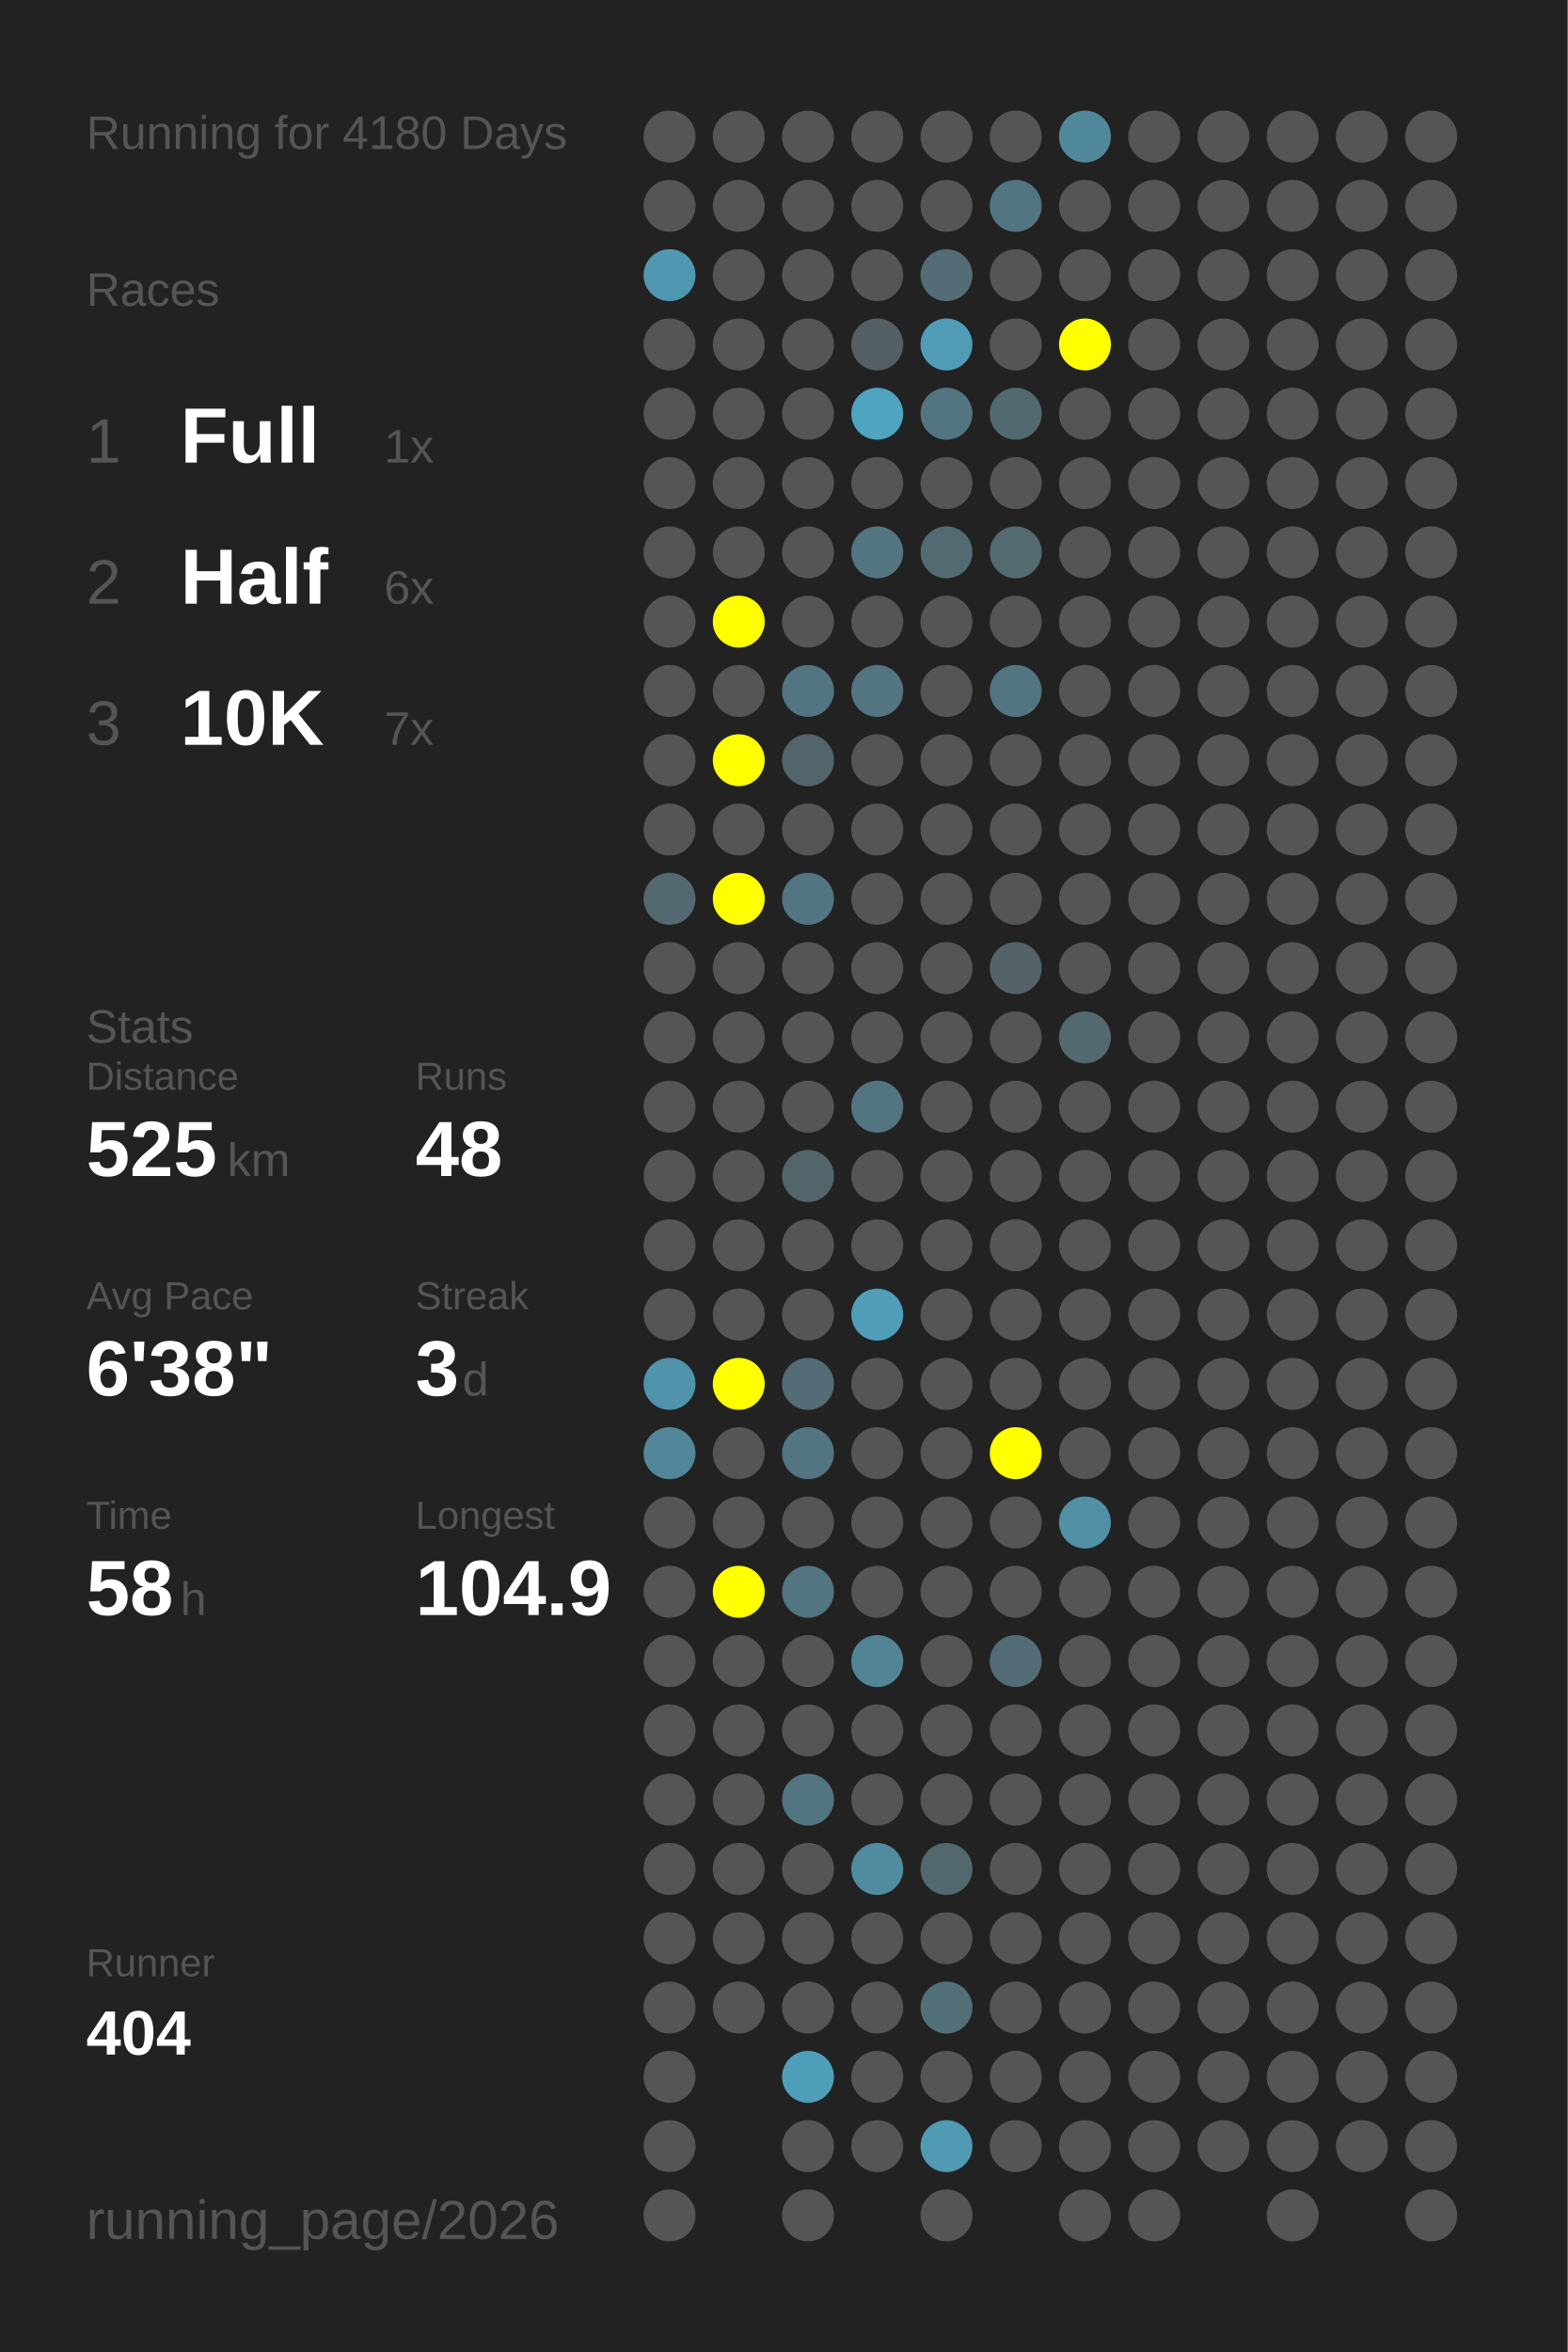
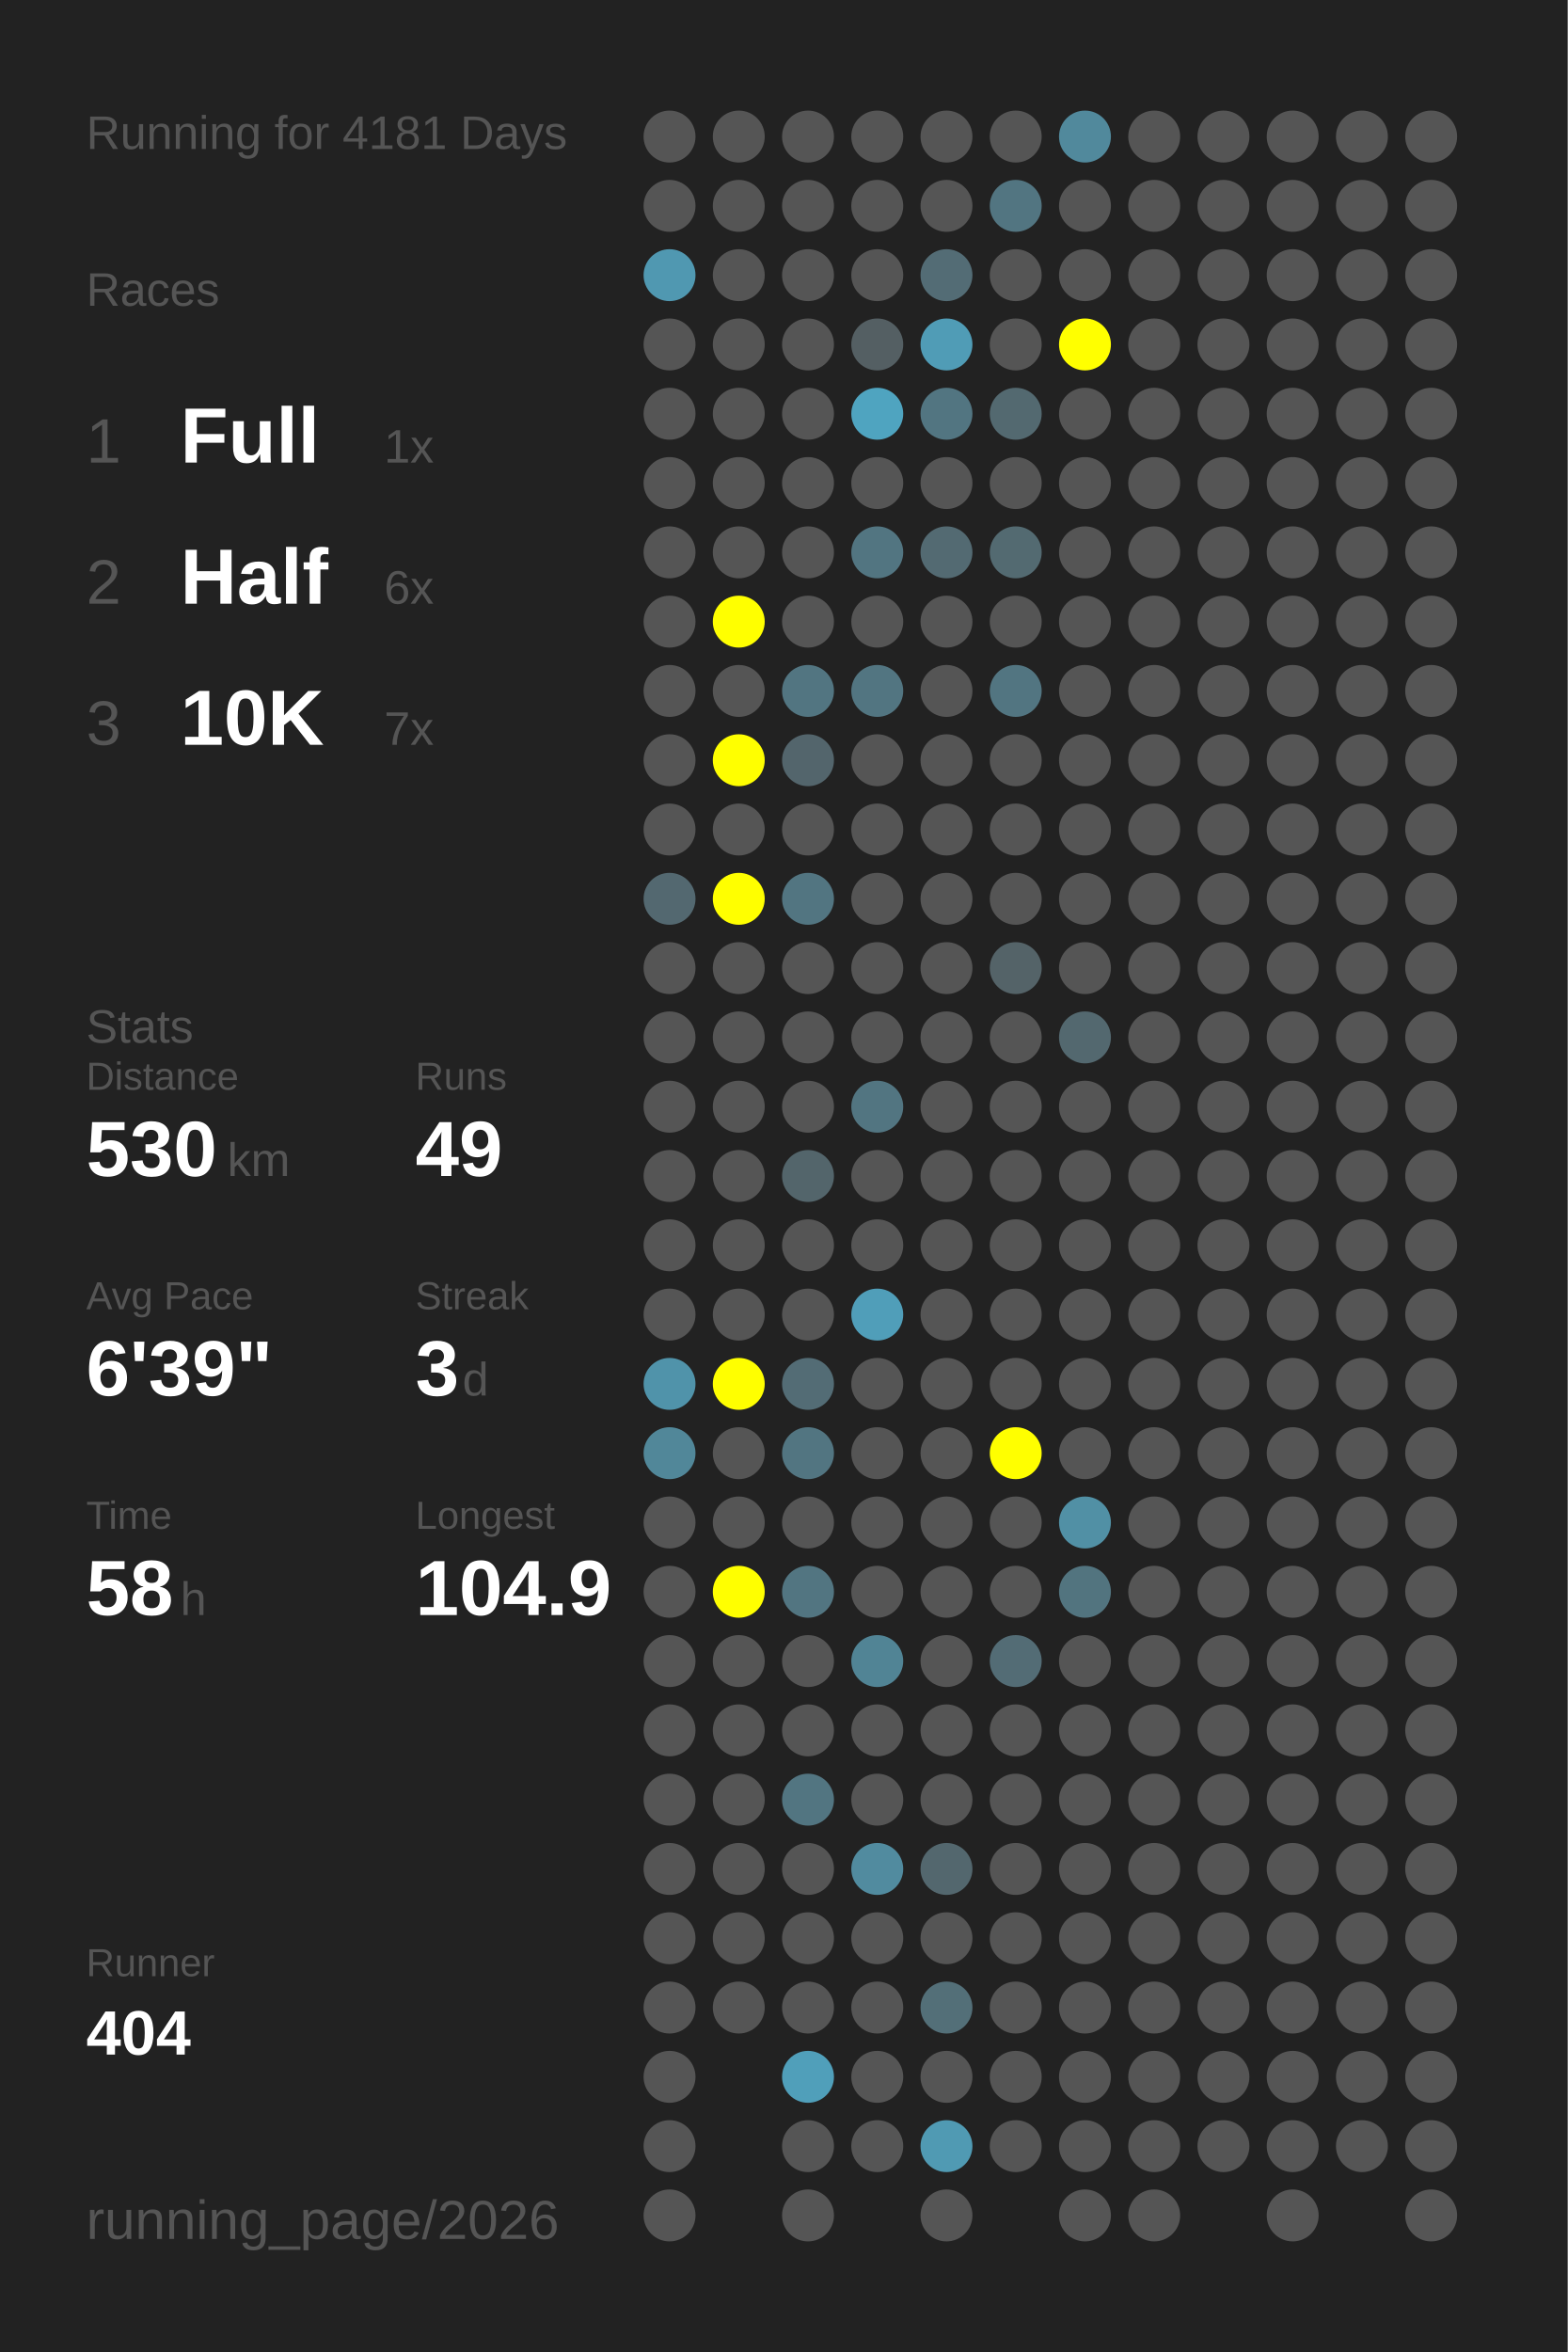
<svg xmlns="http://www.w3.org/2000/svg" baseProfile="full" height="300mm" version="1.1" viewBox="0,0,200,300" width="200mm">
  <defs />
  <rect fill="#222222" height="300" width="200" x="0" y="0" />
-   <text fill="#555555" style="font-size:6px; font-family:Arial;" x="11" y="19">Running for 4180 Days</text>
+   <text fill="#555555" style="font-size:6px; font-family:Arial;" x="11" y="19">Running for 4181 Days</text>
  <text fill="#555555" style="font-size:6px; font-family:Arial;" x="11" y="39">Races</text>
  <text fill="#555555" style="font-size:8px; font-family:Arial;" x="11" y="59">1</text>
  <text fill="#FFFFFF" style="font-size:10px; font-family:Arial; font-weight:bold;" x="23" y="59">Full</text>
  <text fill="#555555" style="font-size:6px; font-family:Arial;" x="49" y="59">1x</text>
  <text fill="#555555" style="font-size:8px; font-family:Arial;" x="11" y="77">2</text>
  <text fill="#FFFFFF" style="font-size:10px; font-family:Arial; font-weight:bold;" x="23" y="77">Half</text>
  <text fill="#555555" style="font-size:6px; font-family:Arial;" x="49" y="77">6x</text>
  <text fill="#555555" style="font-size:8px; font-family:Arial;" x="11" y="95">3</text>
  <text fill="#FFFFFF" style="font-size:10px; font-family:Arial; font-weight:bold;" x="23" y="95">10K</text>
  <text fill="#555555" style="font-size:6px; font-family:Arial;" x="49" y="95">7x</text>
  <text fill="#555555" style="font-size:6px; font-family:Arial;" x="11" y="133">Stats</text>
  <text fill="#555555" style="font-size:5px; font-family:Arial;" x="11" y="139">Distance</text>
-   <text fill="#FFFFFF" style="font-size:10px; font-family:Arial; font-weight:bold;" x="11" y="150">525</text>
+   <text fill="#FFFFFF" style="font-size:10px; font-family:Arial; font-weight:bold;" x="11" y="150">530</text>
  <text fill="#555555" style="font-size:6px; font-family:Arial;" x="29" y="150">km</text>
  <text fill="#555555" style="font-size:5px; font-family:Arial;" x="53" y="139">Runs</text>
-   <text fill="#FFFFFF" style="font-size:10px; font-family:Arial; font-weight:bold;" x="53" y="150">48</text>
+   <text fill="#FFFFFF" style="font-size:10px; font-family:Arial; font-weight:bold;" x="53" y="150">49</text>
  <text fill="#555555" style="font-size:5px; font-family:Arial;" x="11" y="167">Avg Pace</text>
-   <text fill="#FFFFFF" style="font-size:10px; font-family:Arial; font-weight:bold;" x="11" y="178">6'38"</text>
+   <text fill="#FFFFFF" style="font-size:10px; font-family:Arial; font-weight:bold;" x="11" y="178">6'39"</text>
  <text fill="#555555" style="font-size:5px; font-family:Arial;" x="53" y="167">Streak</text>
  <text fill="#FFFFFF" style="font-size:10px; font-family:Arial; font-weight:bold;" x="53" y="178">3</text>
  <text fill="#555555" style="font-size:6px; font-family:Arial;" x="59" y="178">d</text>
  <text fill="#555555" style="font-size:5px; font-family:Arial;" x="11" y="195">Time</text>
  <text fill="#FFFFFF" style="font-size:10px; font-family:Arial; font-weight:bold;" x="11" y="206">58</text>
  <text fill="#555555" style="font-size:6px; font-family:Arial;" x="23" y="206">h</text>
  <text fill="#555555" style="font-size:5px; font-family:Arial;" x="53" y="195">Longest</text>
  <text fill="#FFFFFF" style="font-size:10px; font-family:Arial; font-weight:bold;" x="53" y="206">104.9</text>
  <text fill="#555555" style="font-size:5px; font-family:Arial;" x="11" y="252.065">Runner</text>
  <text fill="#FFFFFF" style="font-size:8px; font-family:Arial; font-weight:bold;" x="11" y="262.065">404</text>
  <text fill="#555555" style="font-size:7px; font-family:Arial;" x="11" y="285.581">running_page/2026</text>
  <circle cx="85.417" cy="17.419" fill="#555555" r="3.312" />
  <circle cx="85.417" cy="26.258" fill="#555555" r="3.312" />
  <circle cx="85.417" cy="35.097" fill="#5098b1" r="3.312" />
  <circle cx="85.417" cy="43.935" fill="#555555" r="3.312" />
  <circle cx="85.417" cy="52.774" fill="#555555" r="3.312" />
  <circle cx="85.417" cy="61.613" fill="#555555" r="3.312" />
  <circle cx="85.417" cy="70.452" fill="#555555" r="3.312" />
  <circle cx="85.417" cy="79.29" fill="#555555" r="3.312" />
  <circle cx="85.417" cy="88.129" fill="#555555" r="3.312" />
  <circle cx="85.417" cy="96.968" fill="#555555" r="3.312" />
  <circle cx="85.417" cy="105.806" fill="#555555" r="3.312" />
  <circle cx="85.417" cy="114.645" fill="#536870" r="3.312" />
  <circle cx="85.417" cy="123.484" fill="#555555" r="3.312" />
  <circle cx="85.417" cy="132.323" fill="#555555" r="3.312" />
  <circle cx="85.417" cy="141.161" fill="#555555" r="3.312" />
  <circle cx="85.417" cy="150" fill="#555555" r="3.312" />
  <circle cx="85.417" cy="158.839" fill="#555555" r="3.312" />
  <circle cx="85.417" cy="167.677" fill="#555555" r="3.312" />
  <circle cx="85.417" cy="176.516" fill="#5093aa" r="3.312" />
  <circle cx="85.417" cy="185.355" fill="#518799" r="3.312" />
  <circle cx="85.417" cy="194.194" fill="#555555" r="3.312" />
  <circle cx="85.417" cy="203.032" fill="#555555" r="3.312" />
  <circle cx="85.417" cy="211.871" fill="#555555" r="3.312" />
  <circle cx="85.417" cy="220.71" fill="#555555" r="3.312" />
  <circle cx="85.417" cy="229.548" fill="#555555" r="3.312" />
  <circle cx="85.417" cy="238.387" fill="#555555" r="3.312" />
  <circle cx="85.417" cy="247.226" fill="#555555" r="3.312" />
  <circle cx="85.417" cy="256.065" fill="#555555" r="3.312" />
  <circle cx="85.417" cy="264.903" fill="#555555" r="3.312" />
  <circle cx="85.417" cy="273.742" fill="#555555" r="3.312" />
  <circle cx="85.417" cy="282.581" fill="#555555" r="3.312" />
  <circle cx="94.25" cy="17.419" fill="#555555" r="3.312" />
  <circle cx="94.25" cy="26.258" fill="#555555" r="3.312" />
  <circle cx="94.25" cy="35.097" fill="#555555" r="3.312" />
  <circle cx="94.25" cy="43.935" fill="#555555" r="3.312" />
  <circle cx="94.25" cy="52.774" fill="#555555" r="3.312" />
  <circle cx="94.25" cy="61.613" fill="#555555" r="3.312" />
  <circle cx="94.25" cy="70.452" fill="#555555" r="3.312" />
  <circle cx="94.25" cy="79.29" fill="#FFFF00" r="3.312" />
  <circle cx="94.25" cy="88.129" fill="#555555" r="3.312" />
  <circle cx="94.25" cy="96.968" fill="#FFFF00" r="3.312" />
  <circle cx="94.25" cy="105.806" fill="#555555" r="3.312" />
  <circle cx="94.25" cy="114.645" fill="#FFFF00" r="3.312" />
  <circle cx="94.25" cy="123.484" fill="#555555" r="3.312" />
  <circle cx="94.25" cy="132.323" fill="#555555" r="3.312" />
  <circle cx="94.25" cy="141.161" fill="#555555" r="3.312" />
  <circle cx="94.25" cy="150" fill="#555555" r="3.312" />
  <circle cx="94.25" cy="158.839" fill="#555555" r="3.312" />
  <circle cx="94.25" cy="167.677" fill="#555555" r="3.312" />
  <circle cx="94.25" cy="176.516" fill="#FFFF00" r="3.312" />
  <circle cx="94.25" cy="185.355" fill="#555555" r="3.312" />
  <circle cx="94.25" cy="194.194" fill="#555555" r="3.312" />
  <circle cx="94.25" cy="203.032" fill="#FFFF00" r="3.312" />
  <circle cx="94.25" cy="211.871" fill="#555555" r="3.312" />
  <circle cx="94.25" cy="220.71" fill="#555555" r="3.312" />
  <circle cx="94.25" cy="229.548" fill="#555555" r="3.312" />
  <circle cx="94.25" cy="238.387" fill="#555555" r="3.312" />
  <circle cx="94.25" cy="247.226" fill="#555555" r="3.312" />
  <circle cx="94.25" cy="256.065" fill="#555555" r="3.312" />
  <circle cx="103.083" cy="17.419" fill="#555555" r="3.312" />
  <circle cx="103.083" cy="26.258" fill="#555555" r="3.312" />
  <circle cx="103.083" cy="35.097" fill="#555555" r="3.312" />
  <circle cx="103.083" cy="43.935" fill="#555555" r="3.312" />
  <circle cx="103.083" cy="52.774" fill="#555555" r="3.312" />
  <circle cx="103.083" cy="61.613" fill="#555555" r="3.312" />
  <circle cx="103.083" cy="70.452" fill="#555555" r="3.312" />
  <circle cx="103.083" cy="79.29" fill="#555555" r="3.312" />
  <circle cx="103.083" cy="88.129" fill="#527581" r="3.312" />
  <circle cx="103.083" cy="96.968" fill="#53656c" r="3.312" />
  <circle cx="103.083" cy="105.806" fill="#555555" r="3.312" />
  <circle cx="103.083" cy="114.645" fill="#527581" r="3.312" />
  <circle cx="103.083" cy="123.484" fill="#555555" r="3.312" />
  <circle cx="103.083" cy="132.323" fill="#555555" r="3.312" />
  <circle cx="103.083" cy="141.161" fill="#555555" r="3.312" />
  <circle cx="103.083" cy="150" fill="#53656b" r="3.312" />
  <circle cx="103.083" cy="158.839" fill="#555555" r="3.312" />
  <circle cx="103.083" cy="167.677" fill="#555555" r="3.312" />
  <circle cx="103.083" cy="176.516" fill="#536c75" r="3.312" />
  <circle cx="103.083" cy="185.355" fill="#527581" r="3.312" />
  <circle cx="103.083" cy="194.194" fill="#555555" r="3.312" />
  <circle cx="103.083" cy="203.032" fill="#527581" r="3.312" />
  <circle cx="103.083" cy="211.871" fill="#555555" r="3.312" />
  <circle cx="103.083" cy="220.71" fill="#555555" r="3.312" />
  <circle cx="103.083" cy="229.548" fill="#527581" r="3.312" />
  <circle cx="103.083" cy="238.387" fill="#555555" r="3.312" />
  <circle cx="103.083" cy="247.226" fill="#555555" r="3.312" />
  <circle cx="103.083" cy="256.065" fill="#555555" r="3.312" />
  <circle cx="103.083" cy="264.903" fill="#509fba" r="3.312" />
  <circle cx="103.083" cy="273.742" fill="#555555" r="3.312" />
  <circle cx="103.083" cy="282.581" fill="#555555" r="3.312" />
  <circle cx="111.917" cy="17.419" fill="#555555" r="3.312" />
  <circle cx="111.917" cy="26.258" fill="#555555" r="3.312" />
  <circle cx="111.917" cy="35.097" fill="#555555" r="3.312" />
  <circle cx="111.917" cy="43.935" fill="#545f63" r="3.312" />
  <circle cx="111.917" cy="52.774" fill="#4fa4c0" r="3.312" />
  <circle cx="111.917" cy="61.613" fill="#555555" r="3.312" />
  <circle cx="111.917" cy="70.452" fill="#527581" r="3.312" />
  <circle cx="111.917" cy="79.29" fill="#555555" r="3.312" />
  <circle cx="111.917" cy="88.129" fill="#527581" r="3.312" />
  <circle cx="111.917" cy="96.968" fill="#555555" r="3.312" />
  <circle cx="111.917" cy="105.806" fill="#555555" r="3.312" />
  <circle cx="111.917" cy="114.645" fill="#555555" r="3.312" />
  <circle cx="111.917" cy="123.484" fill="#555555" r="3.312" />
  <circle cx="111.917" cy="132.323" fill="#555555" r="3.312" />
  <circle cx="111.917" cy="141.161" fill="#527581" r="3.312" />
  <circle cx="111.917" cy="150" fill="#555555" r="3.312" />
  <circle cx="111.917" cy="158.839" fill="#555555" r="3.312" />
  <circle cx="111.917" cy="167.677" fill="#509eb9" r="3.312" />
  <circle cx="111.917" cy="176.516" fill="#555555" r="3.312" />
  <circle cx="111.917" cy="185.355" fill="#555555" r="3.312" />
  <circle cx="111.917" cy="194.194" fill="#555555" r="3.312" />
  <circle cx="111.917" cy="203.032" fill="#555555" r="3.312" />
  <circle cx="111.917" cy="211.871" fill="#518495" r="3.312" />
  <circle cx="111.917" cy="220.71" fill="#555555" r="3.312" />
  <circle cx="111.917" cy="229.548" fill="#555555" r="3.312" />
  <circle cx="111.917" cy="238.387" fill="#518b9f" r="3.312" />
  <circle cx="111.917" cy="247.226" fill="#555555" r="3.312" />
  <circle cx="111.917" cy="256.065" fill="#555555" r="3.312" />
  <circle cx="111.917" cy="264.903" fill="#555555" r="3.312" />
  <circle cx="111.917" cy="273.742" fill="#555555" r="3.312" />
  <circle cx="120.75" cy="17.419" fill="#555555" r="3.312" />
  <circle cx="120.75" cy="26.258" fill="#555555" r="3.312" />
  <circle cx="120.75" cy="35.097" fill="#536c75" r="3.312" />
  <circle cx="120.75" cy="43.935" fill="#509cb6" r="3.312" />
  <circle cx="120.75" cy="52.774" fill="#527581" r="3.312" />
  <circle cx="120.75" cy="61.613" fill="#555555" r="3.312" />
  <circle cx="120.75" cy="70.452" fill="#536a72" r="3.312" />
  <circle cx="120.75" cy="79.29" fill="#555555" r="3.312" />
  <circle cx="120.75" cy="88.129" fill="#555555" r="3.312" />
  <circle cx="120.75" cy="96.968" fill="#555555" r="3.312" />
  <circle cx="120.75" cy="105.806" fill="#555555" r="3.312" />
  <circle cx="120.75" cy="114.645" fill="#555555" r="3.312" />
  <circle cx="120.75" cy="123.484" fill="#555555" r="3.312" />
  <circle cx="120.75" cy="132.323" fill="#555555" r="3.312" />
  <circle cx="120.75" cy="141.161" fill="#555555" r="3.312" />
  <circle cx="120.75" cy="150" fill="#555555" r="3.312" />
  <circle cx="120.75" cy="158.839" fill="#555555" r="3.312" />
  <circle cx="120.75" cy="167.677" fill="#555555" r="3.312" />
  <circle cx="120.75" cy="176.516" fill="#555555" r="3.312" />
  <circle cx="120.75" cy="185.355" fill="#555555" r="3.312" />
  <circle cx="120.75" cy="194.194" fill="#555555" r="3.312" />
  <circle cx="120.75" cy="203.032" fill="#555555" r="3.312" />
  <circle cx="120.75" cy="211.871" fill="#555555" r="3.312" />
  <circle cx="120.75" cy="220.71" fill="#555555" r="3.312" />
  <circle cx="120.75" cy="229.548" fill="#555555" r="3.312" />
  <circle cx="120.75" cy="238.387" fill="#53676e" r="3.312" />
  <circle cx="120.75" cy="247.226" fill="#555555" r="3.312" />
  <circle cx="120.75" cy="256.065" fill="#536f78" r="3.312" />
  <circle cx="120.75" cy="264.903" fill="#555555" r="3.312" />
  <circle cx="120.75" cy="273.742" fill="#509ab3" r="3.312" />
  <circle cx="120.75" cy="282.581" fill="#555555" r="3.312" />
  <circle cx="129.583" cy="17.419" fill="#555555" r="3.312" />
  <circle cx="129.583" cy="26.258" fill="#527581" r="3.312" />
  <circle cx="129.583" cy="35.097" fill="#555555" r="3.312" />
  <circle cx="129.583" cy="43.935" fill="#555555" r="3.312" />
  <circle cx="129.583" cy="52.774" fill="#536970" r="3.312" />
  <circle cx="129.583" cy="61.613" fill="#555555" r="3.312" />
  <circle cx="129.583" cy="70.452" fill="#536a71" r="3.312" />
  <circle cx="129.583" cy="79.29" fill="#555555" r="3.312" />
  <circle cx="129.583" cy="88.129" fill="#527581" r="3.312" />
  <circle cx="129.583" cy="96.968" fill="#555555" r="3.312" />
  <circle cx="129.583" cy="105.806" fill="#555555" r="3.312" />
  <circle cx="129.583" cy="114.645" fill="#555555" r="3.312" />
  <circle cx="129.583" cy="123.484" fill="#546368" r="3.312" />
  <circle cx="129.583" cy="132.323" fill="#555555" r="3.312" />
  <circle cx="129.583" cy="141.161" fill="#555555" r="3.312" />
  <circle cx="129.583" cy="150" fill="#555555" r="3.312" />
  <circle cx="129.583" cy="158.839" fill="#555555" r="3.312" />
  <circle cx="129.583" cy="167.677" fill="#555555" r="3.312" />
  <circle cx="129.583" cy="176.516" fill="#555555" r="3.312" />
  <circle cx="129.583" cy="185.355" fill="#FFFF00" r="3.312" />
  <circle cx="129.583" cy="194.194" fill="#555555" r="3.312" />
  <circle cx="129.583" cy="203.032" fill="#555555" r="3.312" />
  <circle cx="129.583" cy="211.871" fill="#536c75" r="3.312" />
  <circle cx="129.583" cy="220.71" fill="#555555" r="3.312" />
  <circle cx="129.583" cy="229.548" fill="#555555" r="3.312" />
  <circle cx="129.583" cy="238.387" fill="#555555" r="3.312" />
  <circle cx="129.583" cy="247.226" fill="#555555" r="3.312" />
  <circle cx="129.583" cy="256.065" fill="#555555" r="3.312" />
  <circle cx="129.583" cy="264.903" fill="#555555" r="3.312" />
  <circle cx="129.583" cy="273.742" fill="#555555" r="3.312" />
  <circle cx="138.417" cy="17.419" fill="#51899c" r="3.312" />
  <circle cx="138.417" cy="26.258" fill="#555555" r="3.312" />
  <circle cx="138.417" cy="35.097" fill="#555555" r="3.312" />
  <circle cx="138.417" cy="43.935" fill="#FFFF00" r="3.312" />
  <circle cx="138.417" cy="52.774" fill="#555555" r="3.312" />
  <circle cx="138.417" cy="61.613" fill="#555555" r="3.312" />
  <circle cx="138.417" cy="70.452" fill="#555555" r="3.312" />
  <circle cx="138.417" cy="79.29" fill="#555555" r="3.312" />
  <circle cx="138.417" cy="88.129" fill="#555555" r="3.312" />
  <circle cx="138.417" cy="96.968" fill="#555555" r="3.312" />
  <circle cx="138.417" cy="105.806" fill="#555555" r="3.312" />
  <circle cx="138.417" cy="114.645" fill="#555555" r="3.312" />
  <circle cx="138.417" cy="123.484" fill="#555555" r="3.312" />
  <circle cx="138.417" cy="132.323" fill="#53686f" r="3.312" />
  <circle cx="138.417" cy="141.161" fill="#555555" r="3.312" />
  <circle cx="138.417" cy="150" fill="#555555" r="3.312" />
  <circle cx="138.417" cy="158.839" fill="#555555" r="3.312" />
  <circle cx="138.417" cy="167.677" fill="#555555" r="3.312" />
  <circle cx="138.417" cy="176.516" fill="#555555" r="3.312" />
  <circle cx="138.417" cy="185.355" fill="#555555" r="3.312" />
  <circle cx="138.417" cy="194.194" fill="#5190a5" r="3.312" />
-   <circle cx="138.417" cy="203.032" fill="#555555" r="3.312" />
+   <circle cx="138.417" cy="203.032" fill="#52747f" r="3.312" />
  <circle cx="138.417" cy="211.871" fill="#555555" r="3.312" />
  <circle cx="138.417" cy="220.71" fill="#555555" r="3.312" />
  <circle cx="138.417" cy="229.548" fill="#555555" r="3.312" />
  <circle cx="138.417" cy="238.387" fill="#555555" r="3.312" />
  <circle cx="138.417" cy="247.226" fill="#555555" r="3.312" />
  <circle cx="138.417" cy="256.065" fill="#555555" r="3.312" />
  <circle cx="138.417" cy="264.903" fill="#555555" r="3.312" />
  <circle cx="138.417" cy="273.742" fill="#555555" r="3.312" />
  <circle cx="138.417" cy="282.581" fill="#555555" r="3.312" />
  <circle cx="147.25" cy="17.419" fill="#555555" r="3.312" />
  <circle cx="147.25" cy="26.258" fill="#555555" r="3.312" />
  <circle cx="147.25" cy="35.097" fill="#555555" r="3.312" />
  <circle cx="147.25" cy="43.935" fill="#555555" r="3.312" />
  <circle cx="147.25" cy="52.774" fill="#555555" r="3.312" />
  <circle cx="147.25" cy="61.613" fill="#555555" r="3.312" />
  <circle cx="147.25" cy="70.452" fill="#555555" r="3.312" />
  <circle cx="147.25" cy="79.29" fill="#555555" r="3.312" />
  <circle cx="147.25" cy="88.129" fill="#555555" r="3.312" />
  <circle cx="147.25" cy="96.968" fill="#555555" r="3.312" />
  <circle cx="147.25" cy="105.806" fill="#555555" r="3.312" />
  <circle cx="147.25" cy="114.645" fill="#555555" r="3.312" />
  <circle cx="147.25" cy="123.484" fill="#555555" r="3.312" />
  <circle cx="147.25" cy="132.323" fill="#555555" r="3.312" />
  <circle cx="147.25" cy="141.161" fill="#555555" r="3.312" />
  <circle cx="147.25" cy="150" fill="#555555" r="3.312" />
  <circle cx="147.25" cy="158.839" fill="#555555" r="3.312" />
  <circle cx="147.25" cy="167.677" fill="#555555" r="3.312" />
  <circle cx="147.25" cy="176.516" fill="#555555" r="3.312" />
  <circle cx="147.25" cy="185.355" fill="#555555" r="3.312" />
  <circle cx="147.25" cy="194.194" fill="#555555" r="3.312" />
  <circle cx="147.25" cy="203.032" fill="#555555" r="3.312" />
  <circle cx="147.25" cy="211.871" fill="#555555" r="3.312" />
  <circle cx="147.25" cy="220.71" fill="#555555" r="3.312" />
  <circle cx="147.25" cy="229.548" fill="#555555" r="3.312" />
  <circle cx="147.25" cy="238.387" fill="#555555" r="3.312" />
  <circle cx="147.25" cy="247.226" fill="#555555" r="3.312" />
  <circle cx="147.25" cy="256.065" fill="#555555" r="3.312" />
  <circle cx="147.25" cy="264.903" fill="#555555" r="3.312" />
  <circle cx="147.25" cy="273.742" fill="#555555" r="3.312" />
  <circle cx="147.25" cy="282.581" fill="#555555" r="3.312" />
  <circle cx="156.083" cy="17.419" fill="#555555" r="3.312" />
  <circle cx="156.083" cy="26.258" fill="#555555" r="3.312" />
  <circle cx="156.083" cy="35.097" fill="#555555" r="3.312" />
  <circle cx="156.083" cy="43.935" fill="#555555" r="3.312" />
  <circle cx="156.083" cy="52.774" fill="#555555" r="3.312" />
  <circle cx="156.083" cy="61.613" fill="#555555" r="3.312" />
  <circle cx="156.083" cy="70.452" fill="#555555" r="3.312" />
  <circle cx="156.083" cy="79.29" fill="#555555" r="3.312" />
  <circle cx="156.083" cy="88.129" fill="#555555" r="3.312" />
  <circle cx="156.083" cy="96.968" fill="#555555" r="3.312" />
  <circle cx="156.083" cy="105.806" fill="#555555" r="3.312" />
  <circle cx="156.083" cy="114.645" fill="#555555" r="3.312" />
  <circle cx="156.083" cy="123.484" fill="#555555" r="3.312" />
  <circle cx="156.083" cy="132.323" fill="#555555" r="3.312" />
  <circle cx="156.083" cy="141.161" fill="#555555" r="3.312" />
  <circle cx="156.083" cy="150" fill="#555555" r="3.312" />
  <circle cx="156.083" cy="158.839" fill="#555555" r="3.312" />
  <circle cx="156.083" cy="167.677" fill="#555555" r="3.312" />
  <circle cx="156.083" cy="176.516" fill="#555555" r="3.312" />
  <circle cx="156.083" cy="185.355" fill="#555555" r="3.312" />
  <circle cx="156.083" cy="194.194" fill="#555555" r="3.312" />
  <circle cx="156.083" cy="203.032" fill="#555555" r="3.312" />
  <circle cx="156.083" cy="211.871" fill="#555555" r="3.312" />
  <circle cx="156.083" cy="220.71" fill="#555555" r="3.312" />
  <circle cx="156.083" cy="229.548" fill="#555555" r="3.312" />
  <circle cx="156.083" cy="238.387" fill="#555555" r="3.312" />
  <circle cx="156.083" cy="247.226" fill="#555555" r="3.312" />
  <circle cx="156.083" cy="256.065" fill="#555555" r="3.312" />
  <circle cx="156.083" cy="264.903" fill="#555555" r="3.312" />
  <circle cx="156.083" cy="273.742" fill="#555555" r="3.312" />
  <circle cx="164.917" cy="17.419" fill="#555555" r="3.312" />
  <circle cx="164.917" cy="26.258" fill="#555555" r="3.312" />
  <circle cx="164.917" cy="35.097" fill="#555555" r="3.312" />
  <circle cx="164.917" cy="43.935" fill="#555555" r="3.312" />
  <circle cx="164.917" cy="52.774" fill="#555555" r="3.312" />
  <circle cx="164.917" cy="61.613" fill="#555555" r="3.312" />
  <circle cx="164.917" cy="70.452" fill="#555555" r="3.312" />
  <circle cx="164.917" cy="79.29" fill="#555555" r="3.312" />
  <circle cx="164.917" cy="88.129" fill="#555555" r="3.312" />
  <circle cx="164.917" cy="96.968" fill="#555555" r="3.312" />
  <circle cx="164.917" cy="105.806" fill="#555555" r="3.312" />
  <circle cx="164.917" cy="114.645" fill="#555555" r="3.312" />
  <circle cx="164.917" cy="123.484" fill="#555555" r="3.312" />
  <circle cx="164.917" cy="132.323" fill="#555555" r="3.312" />
  <circle cx="164.917" cy="141.161" fill="#555555" r="3.312" />
  <circle cx="164.917" cy="150" fill="#555555" r="3.312" />
  <circle cx="164.917" cy="158.839" fill="#555555" r="3.312" />
  <circle cx="164.917" cy="167.677" fill="#555555" r="3.312" />
  <circle cx="164.917" cy="176.516" fill="#555555" r="3.312" />
  <circle cx="164.917" cy="185.355" fill="#555555" r="3.312" />
  <circle cx="164.917" cy="194.194" fill="#555555" r="3.312" />
  <circle cx="164.917" cy="203.032" fill="#555555" r="3.312" />
  <circle cx="164.917" cy="211.871" fill="#555555" r="3.312" />
  <circle cx="164.917" cy="220.71" fill="#555555" r="3.312" />
  <circle cx="164.917" cy="229.548" fill="#555555" r="3.312" />
  <circle cx="164.917" cy="238.387" fill="#555555" r="3.312" />
  <circle cx="164.917" cy="247.226" fill="#555555" r="3.312" />
  <circle cx="164.917" cy="256.065" fill="#555555" r="3.312" />
  <circle cx="164.917" cy="264.903" fill="#555555" r="3.312" />
  <circle cx="164.917" cy="273.742" fill="#555555" r="3.312" />
  <circle cx="164.917" cy="282.581" fill="#555555" r="3.312" />
  <circle cx="173.75" cy="17.419" fill="#555555" r="3.312" />
  <circle cx="173.75" cy="26.258" fill="#555555" r="3.312" />
  <circle cx="173.75" cy="35.097" fill="#555555" r="3.312" />
  <circle cx="173.75" cy="43.935" fill="#555555" r="3.312" />
  <circle cx="173.75" cy="52.774" fill="#555555" r="3.312" />
  <circle cx="173.75" cy="61.613" fill="#555555" r="3.312" />
  <circle cx="173.75" cy="70.452" fill="#555555" r="3.312" />
  <circle cx="173.75" cy="79.29" fill="#555555" r="3.312" />
  <circle cx="173.75" cy="88.129" fill="#555555" r="3.312" />
  <circle cx="173.75" cy="96.968" fill="#555555" r="3.312" />
  <circle cx="173.75" cy="105.806" fill="#555555" r="3.312" />
  <circle cx="173.75" cy="114.645" fill="#555555" r="3.312" />
  <circle cx="173.75" cy="123.484" fill="#555555" r="3.312" />
  <circle cx="173.75" cy="132.323" fill="#555555" r="3.312" />
  <circle cx="173.75" cy="141.161" fill="#555555" r="3.312" />
  <circle cx="173.75" cy="150" fill="#555555" r="3.312" />
  <circle cx="173.75" cy="158.839" fill="#555555" r="3.312" />
  <circle cx="173.75" cy="167.677" fill="#555555" r="3.312" />
  <circle cx="173.75" cy="176.516" fill="#555555" r="3.312" />
  <circle cx="173.75" cy="185.355" fill="#555555" r="3.312" />
  <circle cx="173.75" cy="194.194" fill="#555555" r="3.312" />
  <circle cx="173.75" cy="203.032" fill="#555555" r="3.312" />
  <circle cx="173.75" cy="211.871" fill="#555555" r="3.312" />
  <circle cx="173.75" cy="220.71" fill="#555555" r="3.312" />
  <circle cx="173.75" cy="229.548" fill="#555555" r="3.312" />
  <circle cx="173.75" cy="238.387" fill="#555555" r="3.312" />
  <circle cx="173.75" cy="247.226" fill="#555555" r="3.312" />
  <circle cx="173.75" cy="256.065" fill="#555555" r="3.312" />
  <circle cx="173.75" cy="264.903" fill="#555555" r="3.312" />
  <circle cx="173.75" cy="273.742" fill="#555555" r="3.312" />
  <circle cx="182.583" cy="17.419" fill="#555555" r="3.312" />
  <circle cx="182.583" cy="26.258" fill="#555555" r="3.312" />
  <circle cx="182.583" cy="35.097" fill="#555555" r="3.312" />
  <circle cx="182.583" cy="43.935" fill="#555555" r="3.312" />
  <circle cx="182.583" cy="52.774" fill="#555555" r="3.312" />
  <circle cx="182.583" cy="61.613" fill="#555555" r="3.312" />
  <circle cx="182.583" cy="70.452" fill="#555555" r="3.312" />
  <circle cx="182.583" cy="79.29" fill="#555555" r="3.312" />
  <circle cx="182.583" cy="88.129" fill="#555555" r="3.312" />
  <circle cx="182.583" cy="96.968" fill="#555555" r="3.312" />
  <circle cx="182.583" cy="105.806" fill="#555555" r="3.312" />
  <circle cx="182.583" cy="114.645" fill="#555555" r="3.312" />
  <circle cx="182.583" cy="123.484" fill="#555555" r="3.312" />
  <circle cx="182.583" cy="132.323" fill="#555555" r="3.312" />
  <circle cx="182.583" cy="141.161" fill="#555555" r="3.312" />
  <circle cx="182.583" cy="150" fill="#555555" r="3.312" />
  <circle cx="182.583" cy="158.839" fill="#555555" r="3.312" />
  <circle cx="182.583" cy="167.677" fill="#555555" r="3.312" />
  <circle cx="182.583" cy="176.516" fill="#555555" r="3.312" />
  <circle cx="182.583" cy="185.355" fill="#555555" r="3.312" />
  <circle cx="182.583" cy="194.194" fill="#555555" r="3.312" />
  <circle cx="182.583" cy="203.032" fill="#555555" r="3.312" />
  <circle cx="182.583" cy="211.871" fill="#555555" r="3.312" />
  <circle cx="182.583" cy="220.71" fill="#555555" r="3.312" />
  <circle cx="182.583" cy="229.548" fill="#555555" r="3.312" />
  <circle cx="182.583" cy="238.387" fill="#555555" r="3.312" />
  <circle cx="182.583" cy="247.226" fill="#555555" r="3.312" />
  <circle cx="182.583" cy="256.065" fill="#555555" r="3.312" />
  <circle cx="182.583" cy="264.903" fill="#555555" r="3.312" />
  <circle cx="182.583" cy="273.742" fill="#555555" r="3.312" />
  <circle cx="182.583" cy="282.581" fill="#555555" r="3.312" />
</svg>
